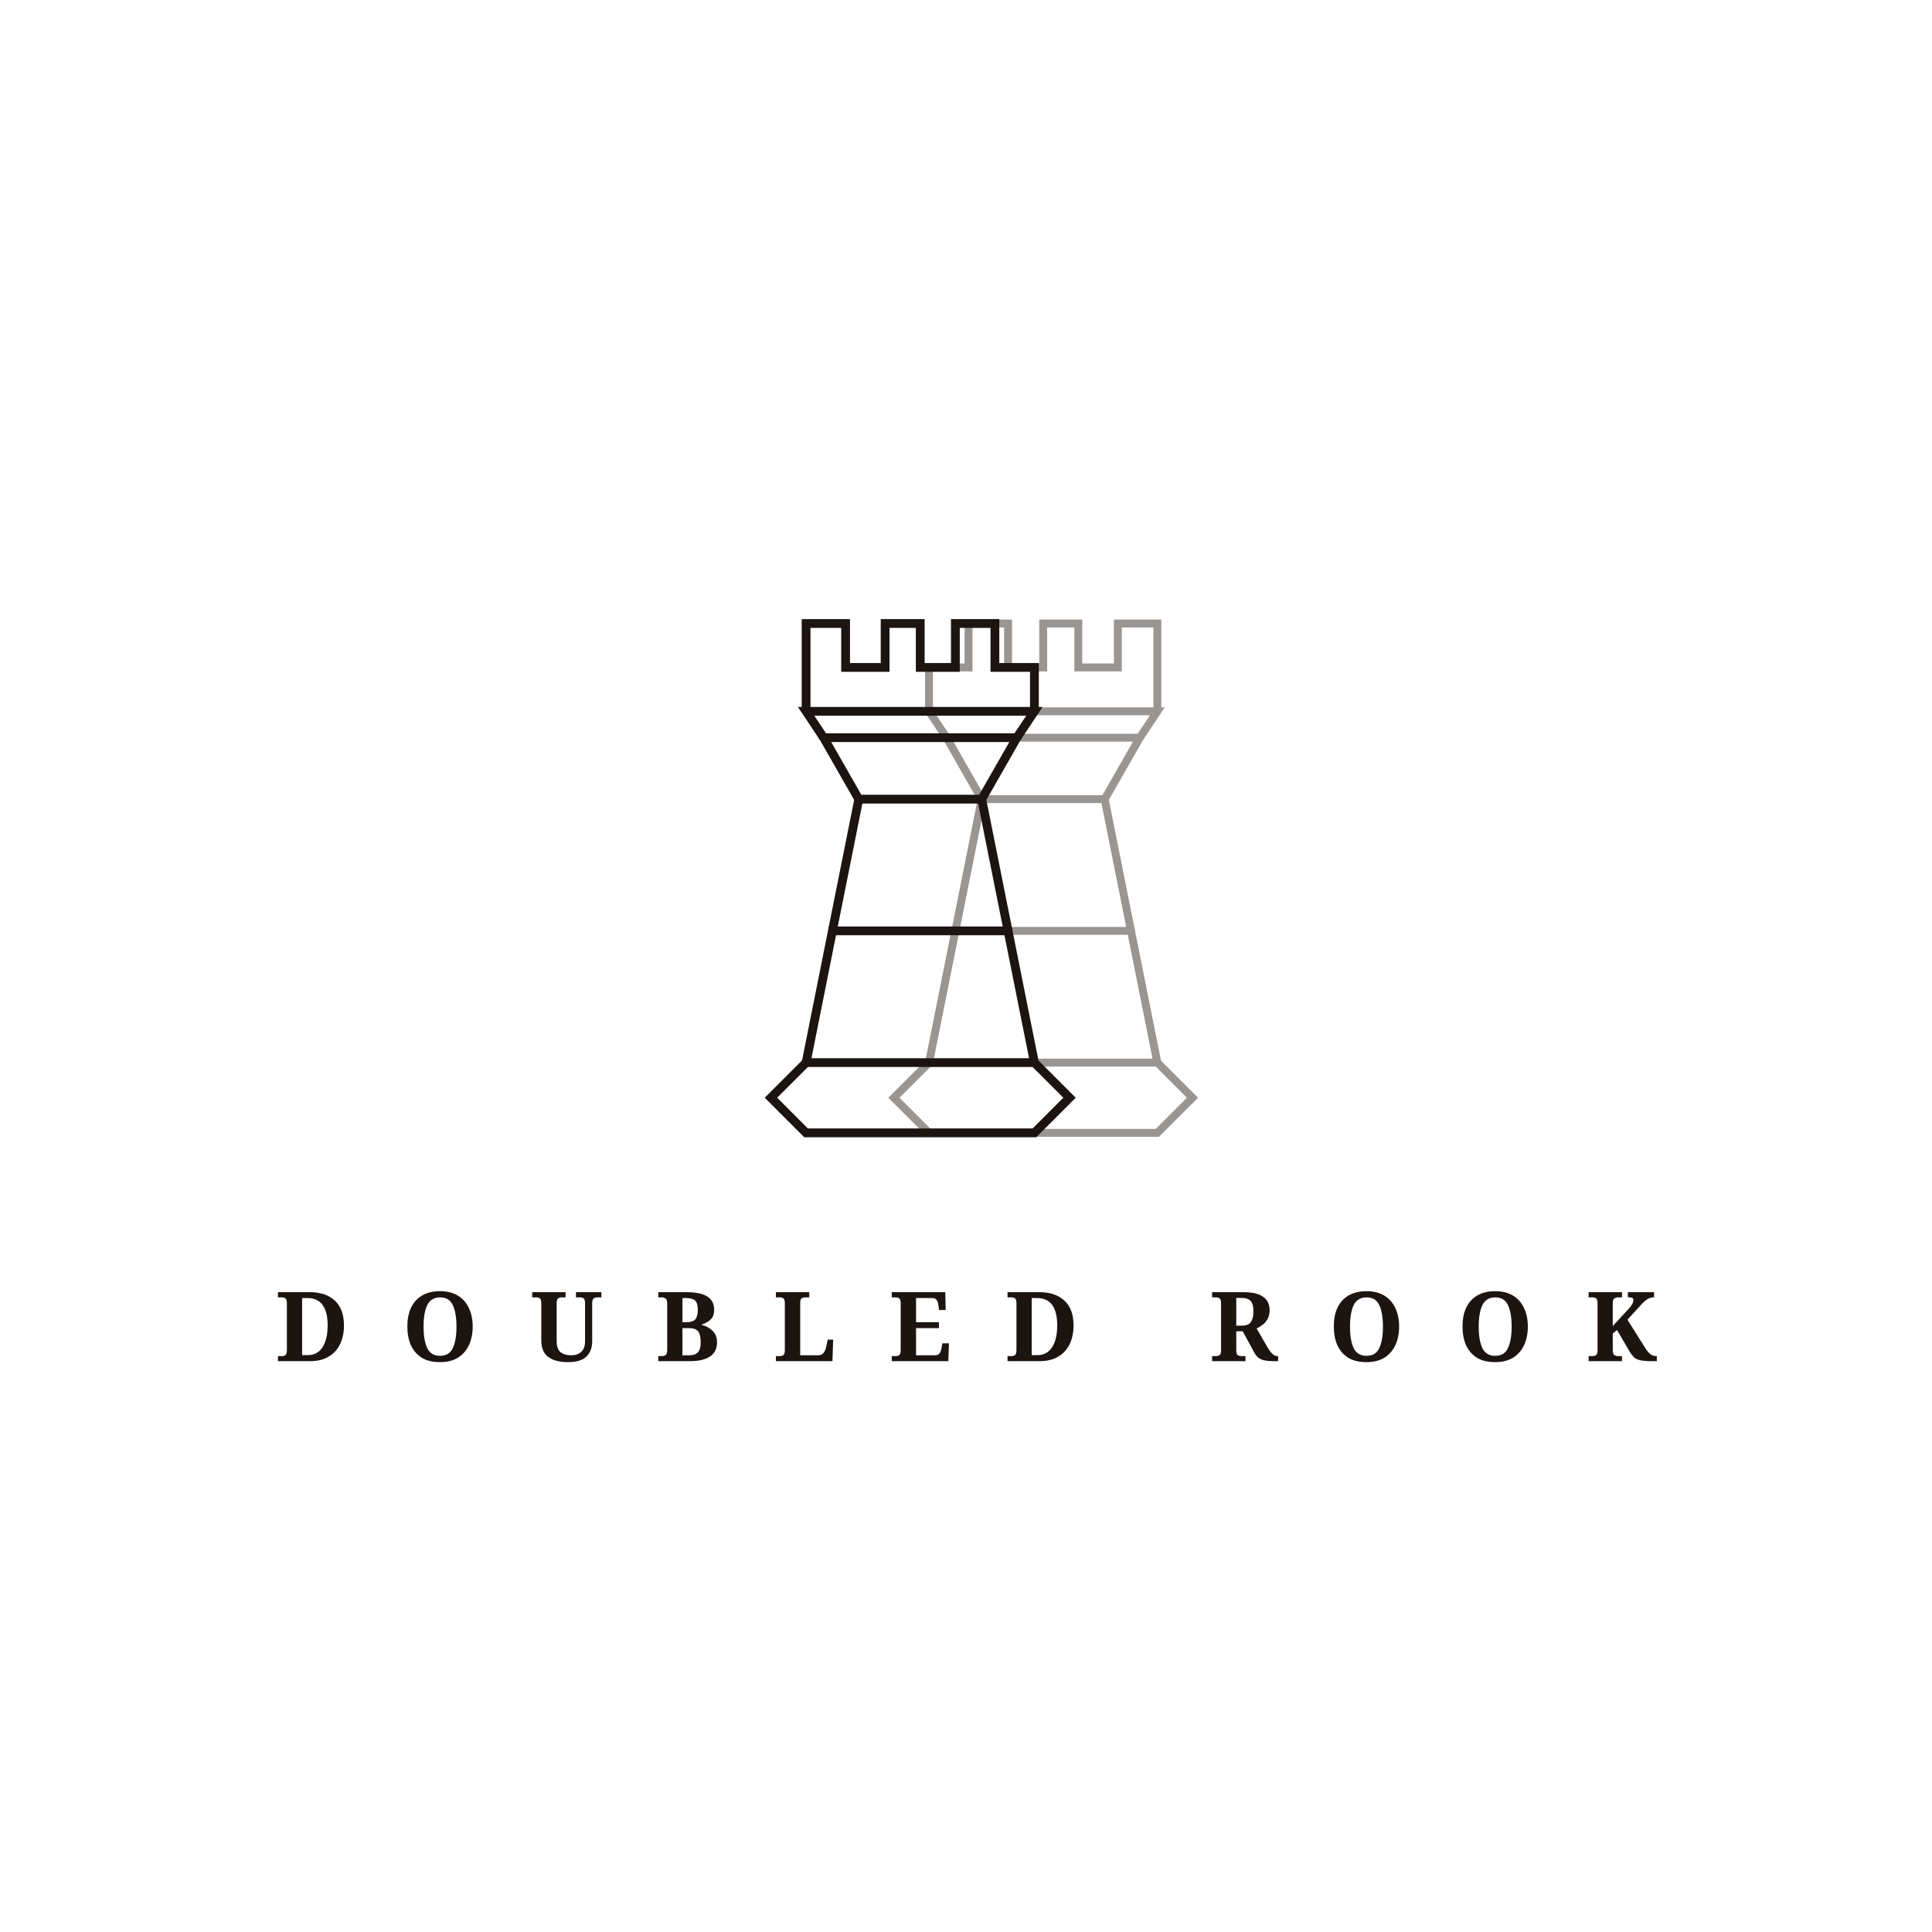
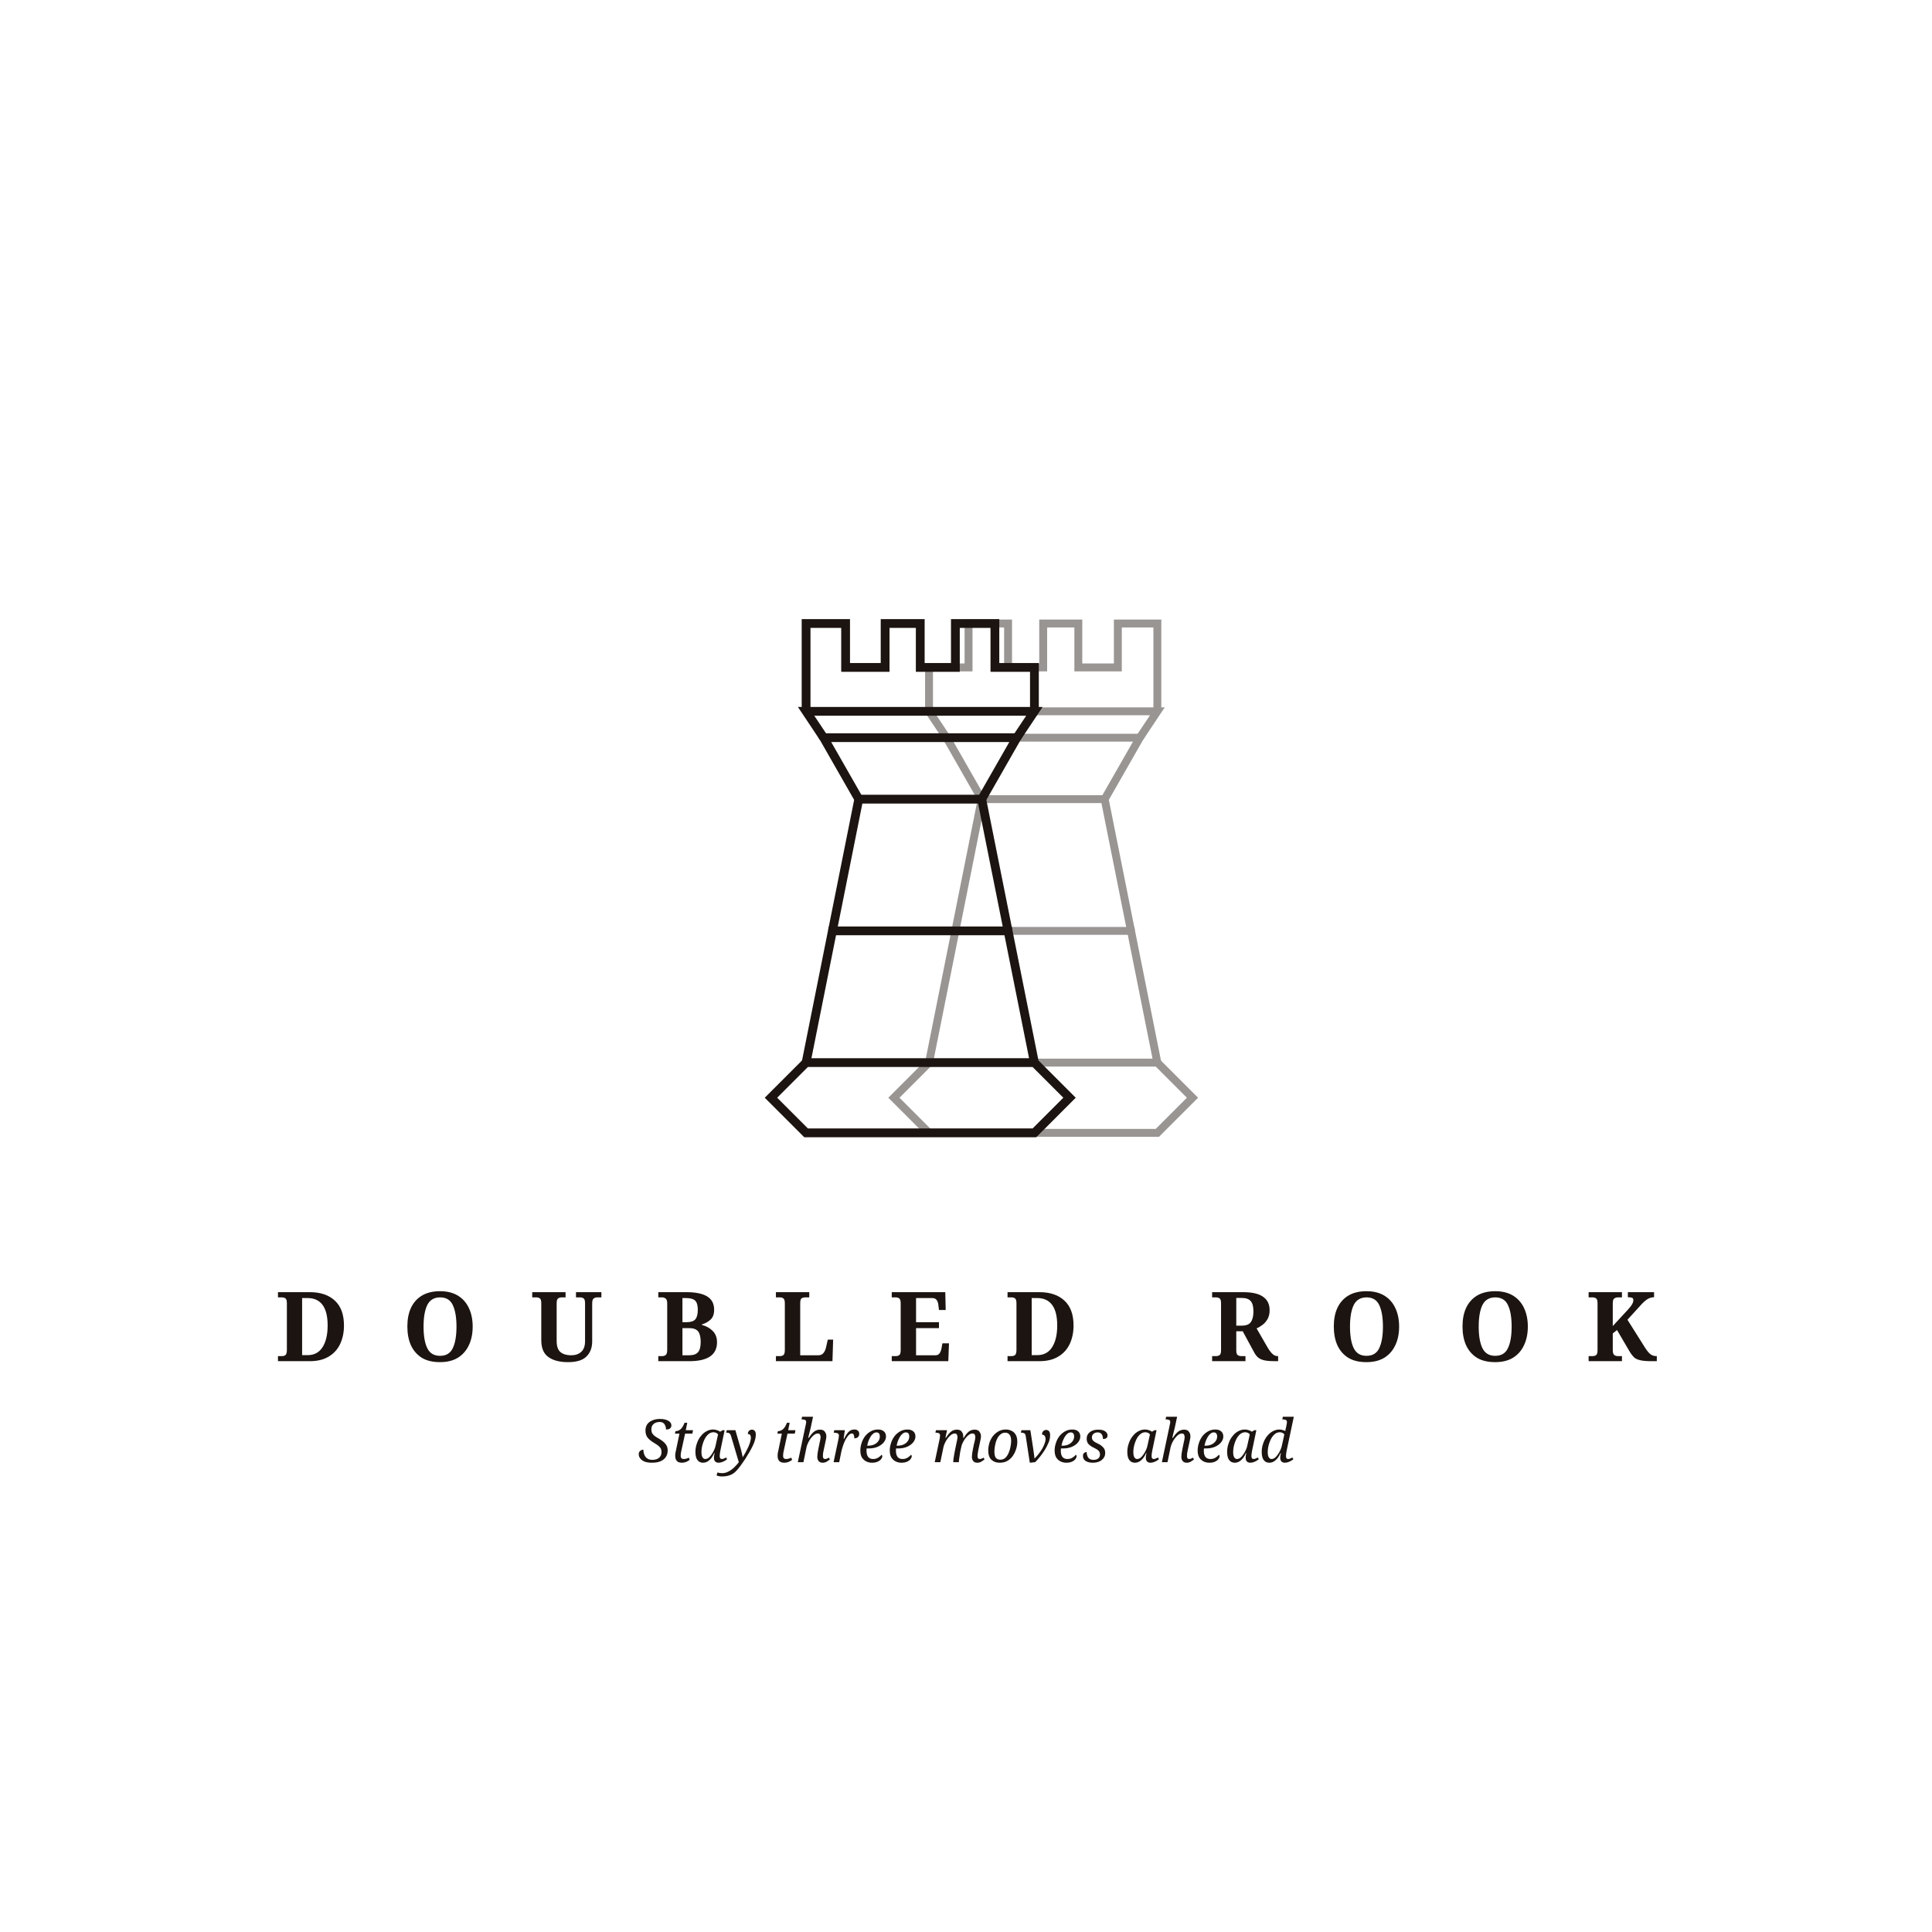
<svg xmlns="http://www.w3.org/2000/svg" width="1200" height="1200" viewBox="0 0 220 220" fill="none" version="1.1" id="svg12">
  <defs id="defs12" />
  <g stroke="#1c1410" fill="none" transform="translate(49.79044,20)" id="g6">
    <path d="m 38,105 4,-4 h 26 l 4,4 -4,4 H 42 Z" stroke-width="1" id="path1" />
    <path d="m 42,101 3,-15 h 20 l 3,15" stroke-width="1" id="path2" />
    <path d="m 45,86 3,-15 h 14 l 3,15" stroke-width="1" id="path3" />
    <path d="m 48,71 -4,-7 h 22 l -4,7" stroke-width="1" id="path4" />
    <path d="m 44,64 -2,-3 h 26 l -2,3" stroke-width="1" id="path5" />
    <path d="M 42,61 V 51 h 4.5 v 5 H 51 v -5 h 4 v 5 h 4 v -5 h 4.5 v 5 H 68 v 5" stroke-width="1" id="path6" />
  </g>
  <g stroke="#1c1410" fill="none" opacity="0.45" transform="matrix(-1,0,0,1,173.7904,20)" id="g12">
    <path d="m 38,105 4,-4 h 26 l 4,4 -4,4 H 42 Z" stroke-width="0.9" id="path7" />
    <path d="m 42,101 3,-15 h 20 l 3,15" stroke-width="0.9" id="path8" />
    <path d="m 45,86 3,-15 h 14 l 3,15" stroke-width="0.9" id="path9" />
    <path d="m 48,71 -4,-7 h 22 l -4,7" stroke-width="0.9" id="path10" />
    <path d="m 44,64 -2,-3 h 26 l -2,3" stroke-width="0.9" id="path11" />
    <path d="M 42,61 V 51 h 4.5 v 5 H 51 v -5 h 4 v 5 h 4 v -5 h 4.5 v 5 H 68 v 5" stroke-width="0.9" id="path12" />
  </g>
-   <text font-family="Georgia, serif" font-weight="600" font-size="11" letter-spacing="6" fill="#1C1410" text-anchor="middle" x="110" y="155" id="text12">DOUBLED ROOK</text>
+   <text font-family="DM Serif Display, serif" font-weight="600" font-size="11" letter-spacing="6" fill="#1C1410" text-anchor="middle" x="110" y="155" id="text12">DOUBLED ROOK</text>
+   <text font-family="Playfair Display, serif" font-style="italic" font-size="6.8" fill="#1C1410" text-anchor="middle" x="110" y="166.5">Stay three moves ahead</text>
</svg>
